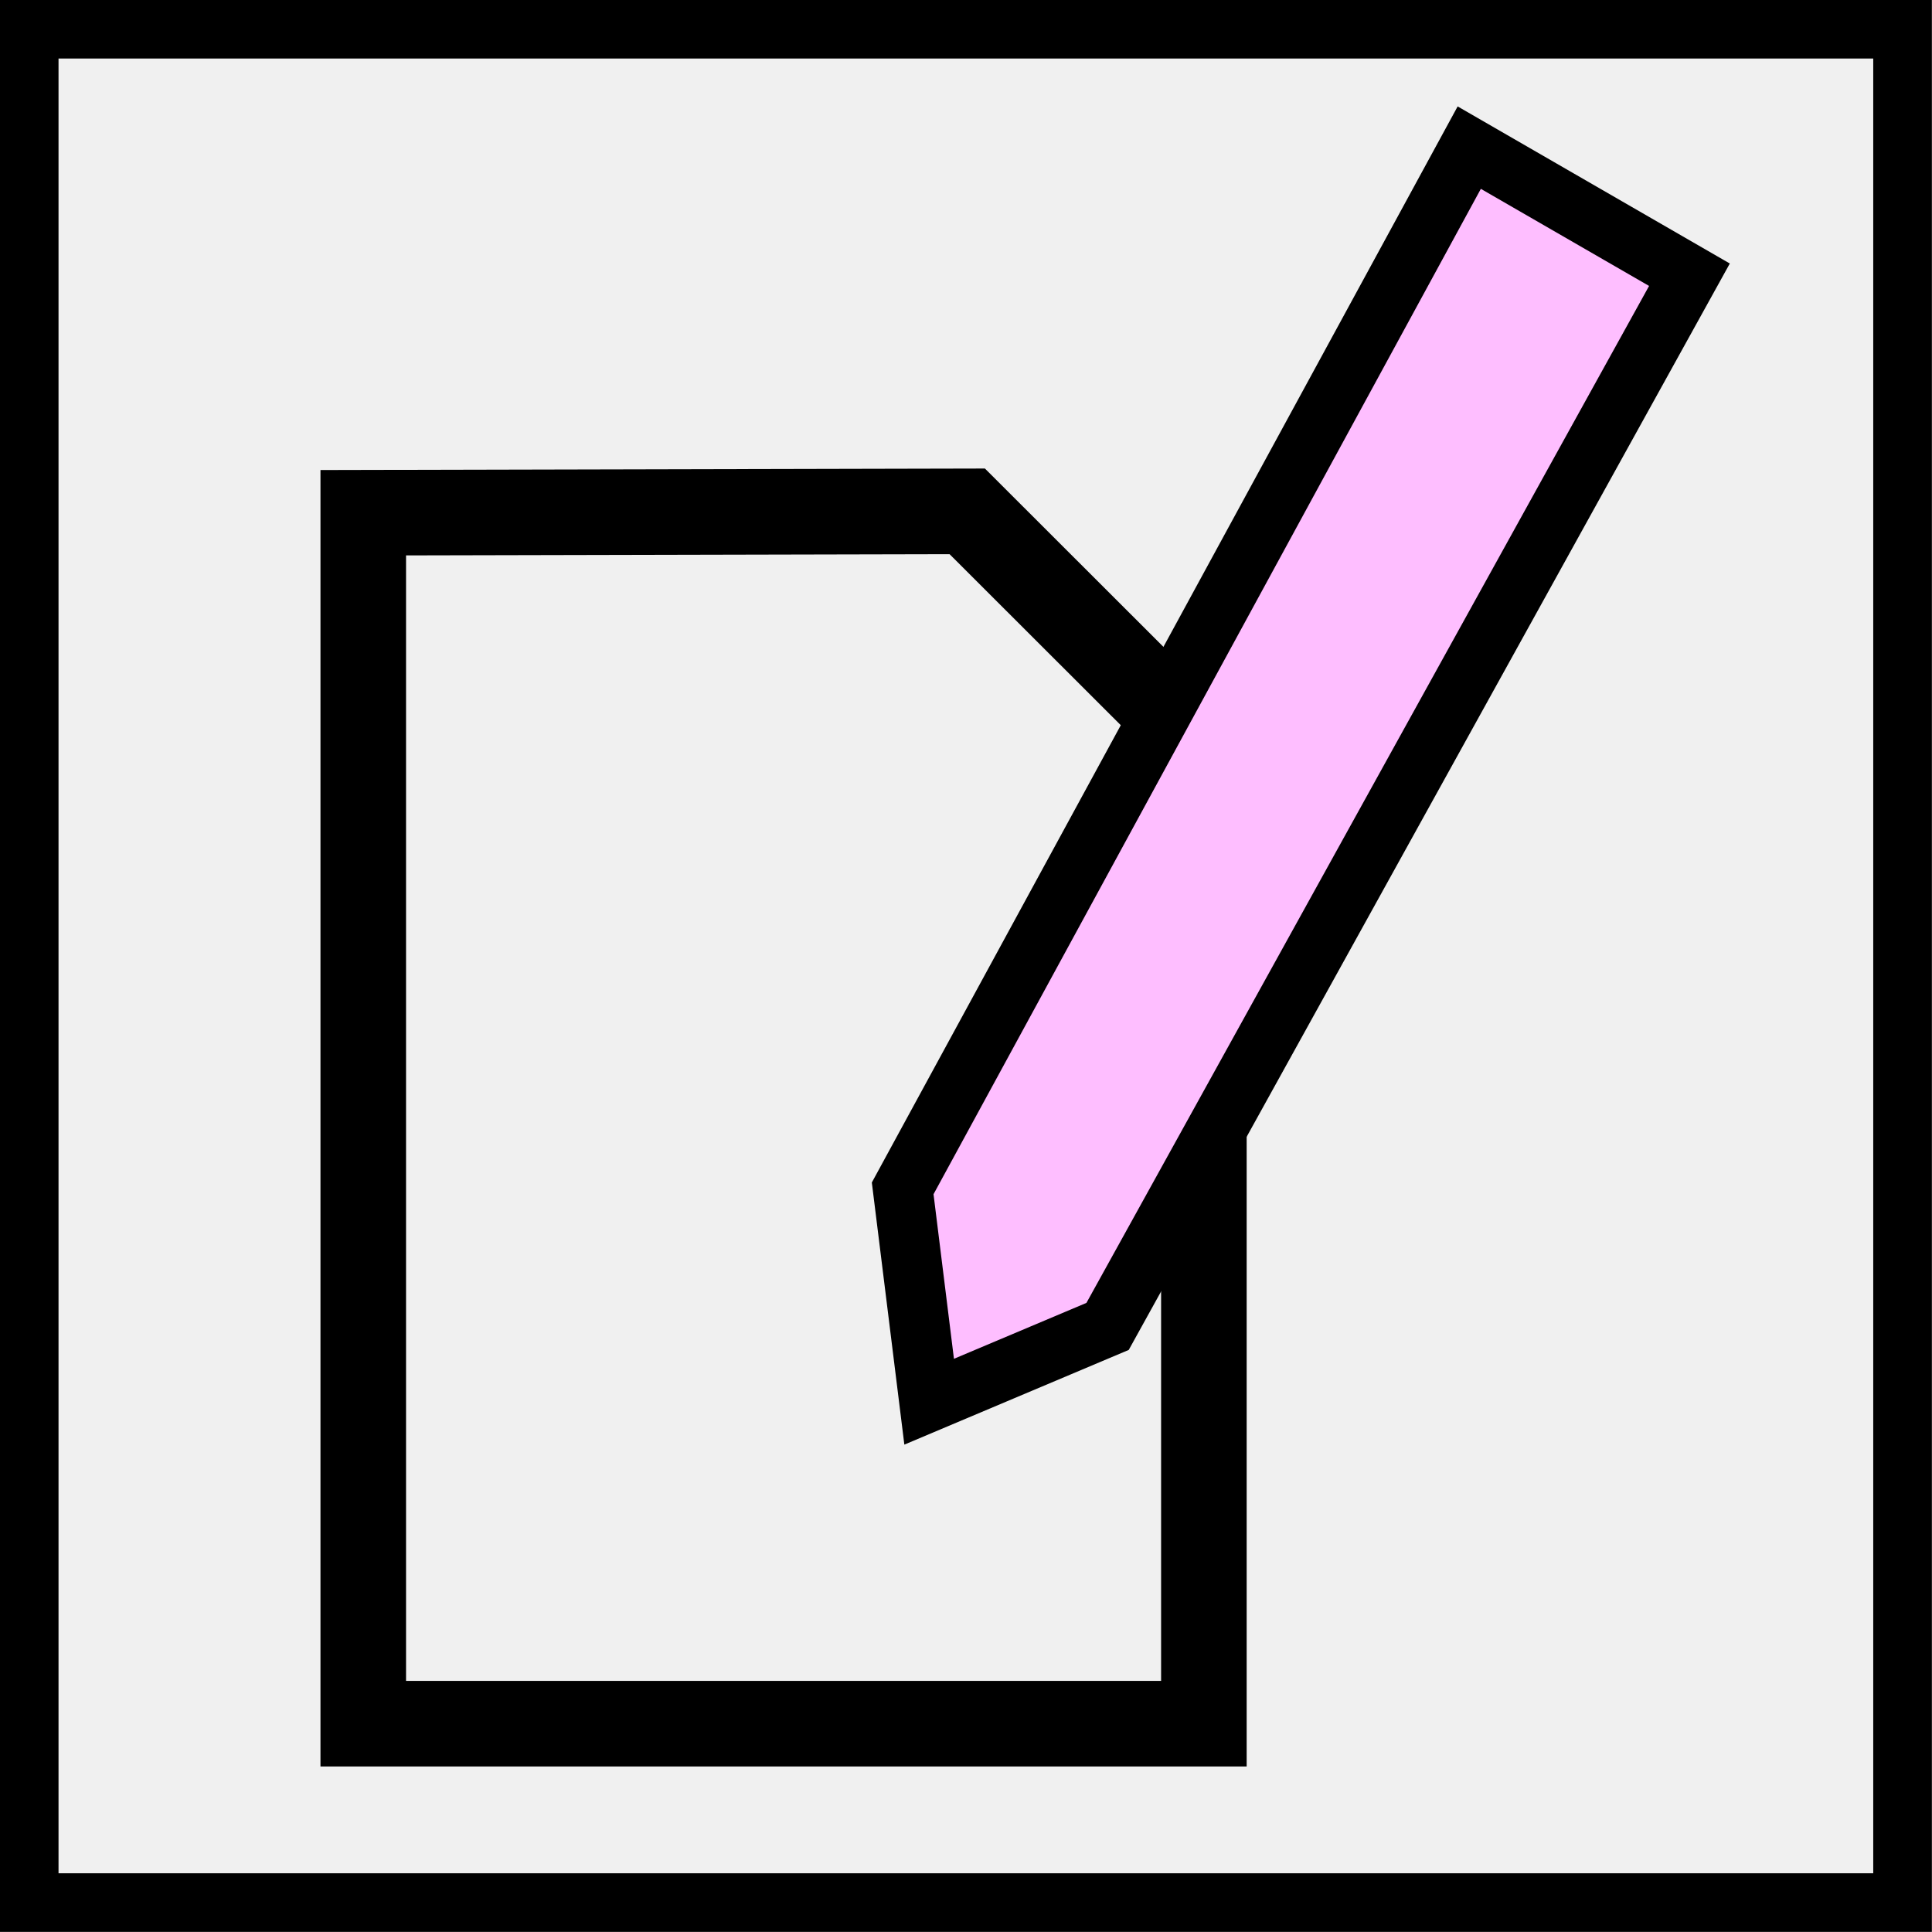
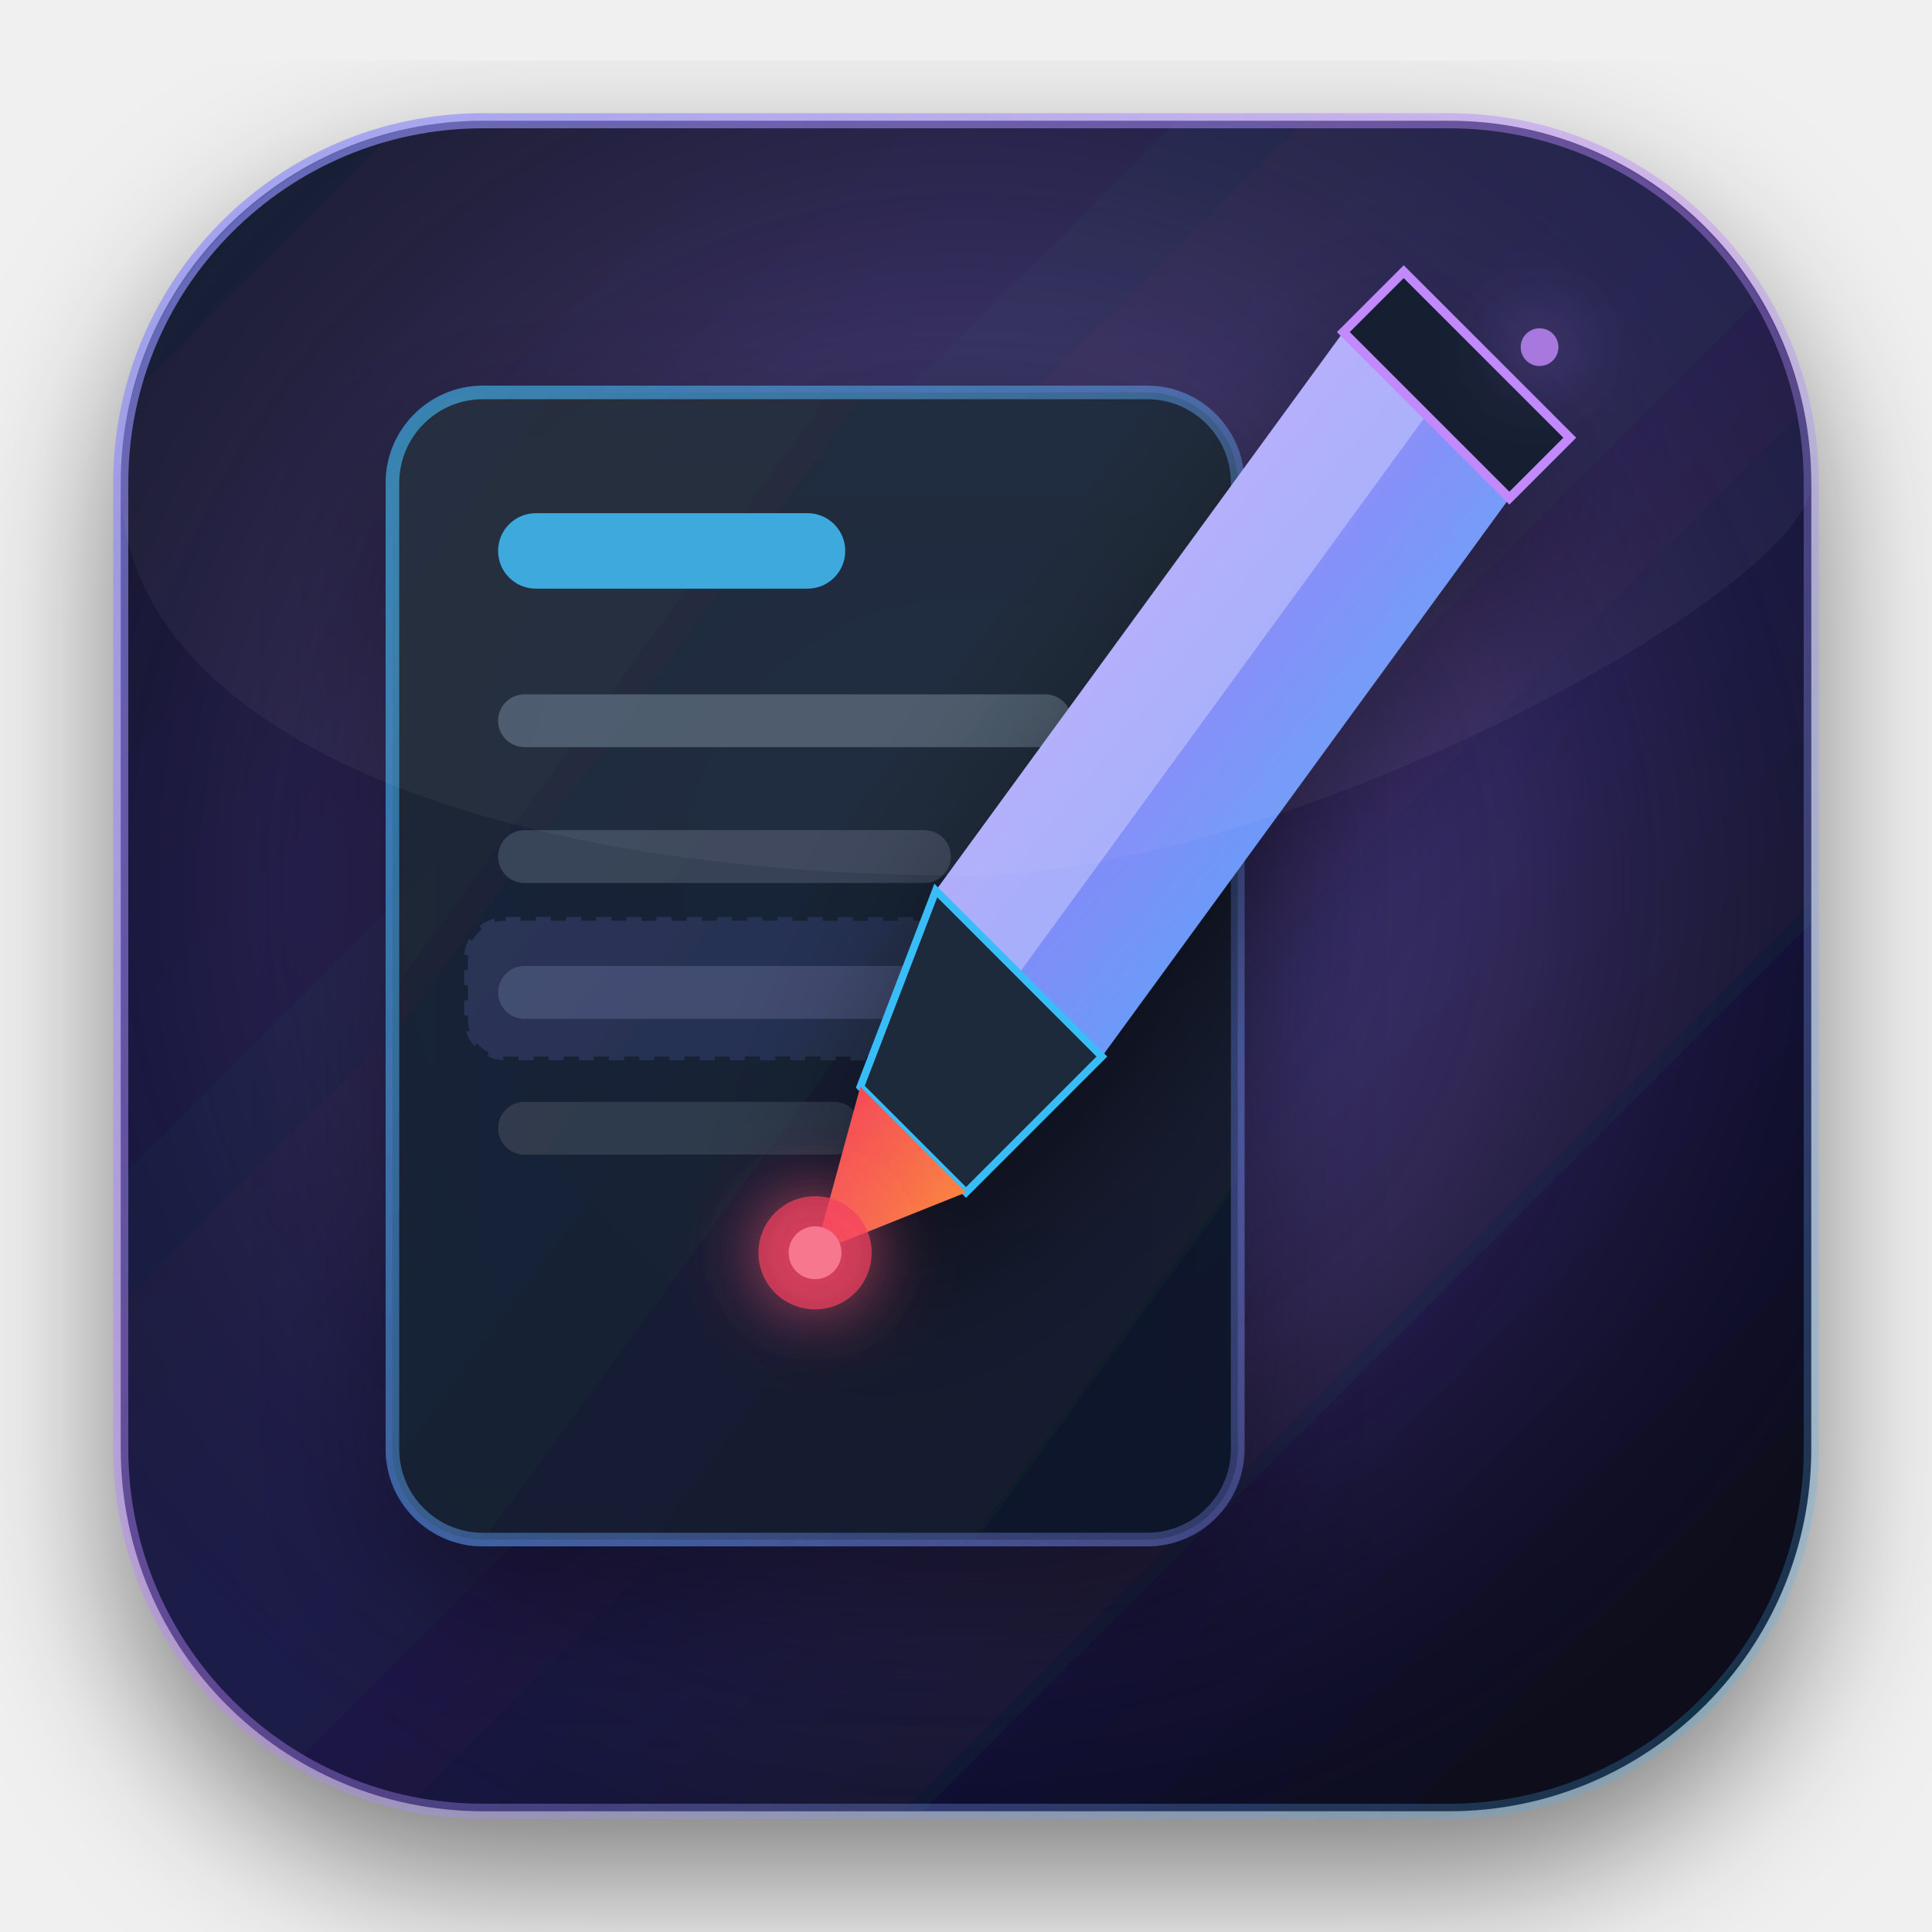
- <svg xmlns="http://www.w3.org/2000/svg" width="32" height="32" viewBox="0 0 8.467 8.467" version="1.1" id="svg8">
-   <defs id="defs2" />
-   <g id="layer1">
-     <rect style="fill:none;stroke:#000000;stroke-width:0.257;stroke-linecap:round;stroke-linejoin:miter;stroke-miterlimit:4;stroke-dasharray:none;stroke-opacity:1;paint-order:normal;stop-color:#000000" id="rect833" width="8.21" height="8.21" x="0.128" y="0.128" />
-     <path style="fill:none;stroke:#000000;stroke-width:0.375px;stroke-linecap:butt;stroke-linejoin:miter;stroke-opacity:1" d="M 1.592,2.247 V 7.554 H 5.276 V 3.277 L 4.239,2.241 Z" id="path835" />
-     <path style="fill:#febeff;fill-opacity:1;stroke:#000000;stroke-width:0.262;stroke-linecap:butt;stroke-linejoin:miter;stroke-miterlimit:4;stroke-dasharray:none;stroke-opacity:1" d="M 6.439,0.647 7.404,1.204 4.854,5.813 4.072,6.143 3.956,5.208 Z" id="path837" />
+ <svg xmlns="http://www.w3.org/2000/svg" viewBox="0 0 256 256" width="256" height="256">
+   <defs>
+     <linearGradient id="bgEdit" x1="0%" y1="0%" x2="100%" y2="100%">
+       <stop offset="0%" stop-color="#0f172a" />
+       <stop offset="50%" stop-color="#1e1b4b" />
+       <stop offset="100%" stop-color="#030712" />
+     </linearGradient>
+     <radialGradient id="glowEdit" cx="50%" cy="45%" r="65%">
+       <stop offset="0%" stop-color="#818cf8" stop-opacity="0.35" />
+       <stop offset="50%" stop-color="#c084fc" stop-opacity="0.15" />
+       <stop offset="100%" stop-color="#000000" stop-opacity="0" />
+     </radialGradient>
+     <linearGradient id="borderEdit" x1="0%" y1="0%" x2="100%" y2="100%">
+       <stop offset="0%" stop-color="#818cf8" stop-opacity="0.7" />
+       <stop offset="50%" stop-color="#c084fc" stop-opacity="0.4" />
+       <stop offset="100%" stop-color="#38bdf8" stop-opacity="0.2" />
+     </linearGradient>
+     <linearGradient id="docCardGrad" x1="0%" y1="0%" x2="100%" y2="100%">
+       <stop offset="0%" stop-color="#1e293b" stop-opacity="0.95" />
+       <stop offset="100%" stop-color="#0f172a" stop-opacity="0.95" />
+     </linearGradient>
+     <linearGradient id="docBorderGrad" x1="0%" y1="0%" x2="100%" y2="100%">
+       <stop offset="0%" stop-color="#38bdf8" stop-opacity="0.6" />
+       <stop offset="100%" stop-color="#818cf8" stop-opacity="0.3" />
+     </linearGradient>
+     <linearGradient id="penBodyGrad" x1="0%" y1="0%" x2="100%" y2="100%">
+       <stop offset="0%" stop-color="#c084fc" />
+       <stop offset="50%" stop-color="#818cf8" />
+       <stop offset="100%" stop-color="#38bdf8" />
+     </linearGradient>
+     <linearGradient id="penTipGrad" x1="0%" y1="0%" x2="100%" y2="100%">
+       <stop offset="0%" stop-color="#f43f5e" />
+       <stop offset="100%" stop-color="#fb923c" />
+     </linearGradient>
+     <filter id="shadowEdit" x="-20%" y="-20%" width="140%" height="140%">
+       <feDropShadow dx="0" dy="8" stdDeviation="10" flood-color="#000000" flood-opacity="0.5" />
+     </filter>
+     <filter id="glowFilterEdit" x="-30%" y="-30%" width="160%" height="160%">
+       <feGaussianBlur stdDeviation="5" result="blur" />
+       <feComposite in="SourceGraphic" in2="blur" operator="over" />
+     </filter>
+   </defs>
+   <rect x="16" y="16" width="224" height="224" rx="48" fill="url(#bgEdit)" filter="url(#shadowEdit)" />
+   <rect x="16" y="16" width="224" height="224" rx="48" fill="url(#glowEdit)" />
+   <rect x="16" y="16" width="224" height="224" rx="48" fill="none" stroke="url(#borderEdit)" stroke-width="2" />
+   <g filter="url(#shadowEdit)">
+     <rect x="52" y="52" width="112" height="152" rx="12" fill="url(#docCardGrad)" stroke="url(#docBorderGrad)" stroke-width="1.8" />
+     <rect x="66" y="68" width="46" height="10" rx="5" fill="#38bdf8" opacity="0.85" />
+     <rect x="66" y="92" width="76" height="7" rx="3.5" fill="#64748b" opacity="0.6" />
+     <rect x="66" y="110" width="60" height="7" rx="3.5" fill="#64748b" opacity="0.4" />
+     <rect x="66" y="128" width="70" height="7" rx="3.5" fill="#64748b" opacity="0.4" />
+     <rect x="66" y="146" width="48" height="7" rx="3.5" fill="#64748b" opacity="0.3" />
+     <rect x="62" y="122" width="78" height="18" rx="5" fill="#818cf8" opacity="0.15" stroke="#818cf8" stroke-width="1" stroke-dasharray="2,2" />
  </g>
+   <g filter="url(#shadowEdit)">
+     <g transform="translate(4, -4)">
+       <path d="M 174 48 L 196 70 L 142 144 L 120 122 Z" fill="url(#penBodyGrad)" />
+       <path d="M 174 48 L 185 59 L 131 133 L 120 122 Z" fill="#ffffff" opacity="0.3" />
+       <path d="M 120 122 L 142 144 L 124 162 L 110 148 Z" fill="#1e293b" stroke="#38bdf8" stroke-width="1" />
+       <polygon points="110,148 124,162 104,170" fill="url(#penTipGrad)" />
+       <path d="M 174 48 L 196 70 L 204 62 L 182 40 Z" fill="#0f172a" stroke="#c084fc" stroke-width="1.2" />
+     </g>
+   </g>
+   <g filter="url(#glowFilterEdit)">
+     <circle cx="108" cy="166" r="3.5" fill="#ffffff" />
+     <circle cx="108" cy="166" r="7.5" fill="#f43f5e" opacity="0.7" />
+     <circle cx="204" cy="46" r="2.5" fill="#c084fc" opacity="0.8" />
+   </g>
+   <path d="M 16 64 C 16 38 38 16 64 16 L 192 16 C 218 16 240 38 240 64 C 240 78 170 116 128 116 C 62 116 16 96 16 64 Z" fill="#ffffff" opacity="0.04" />
</svg>
